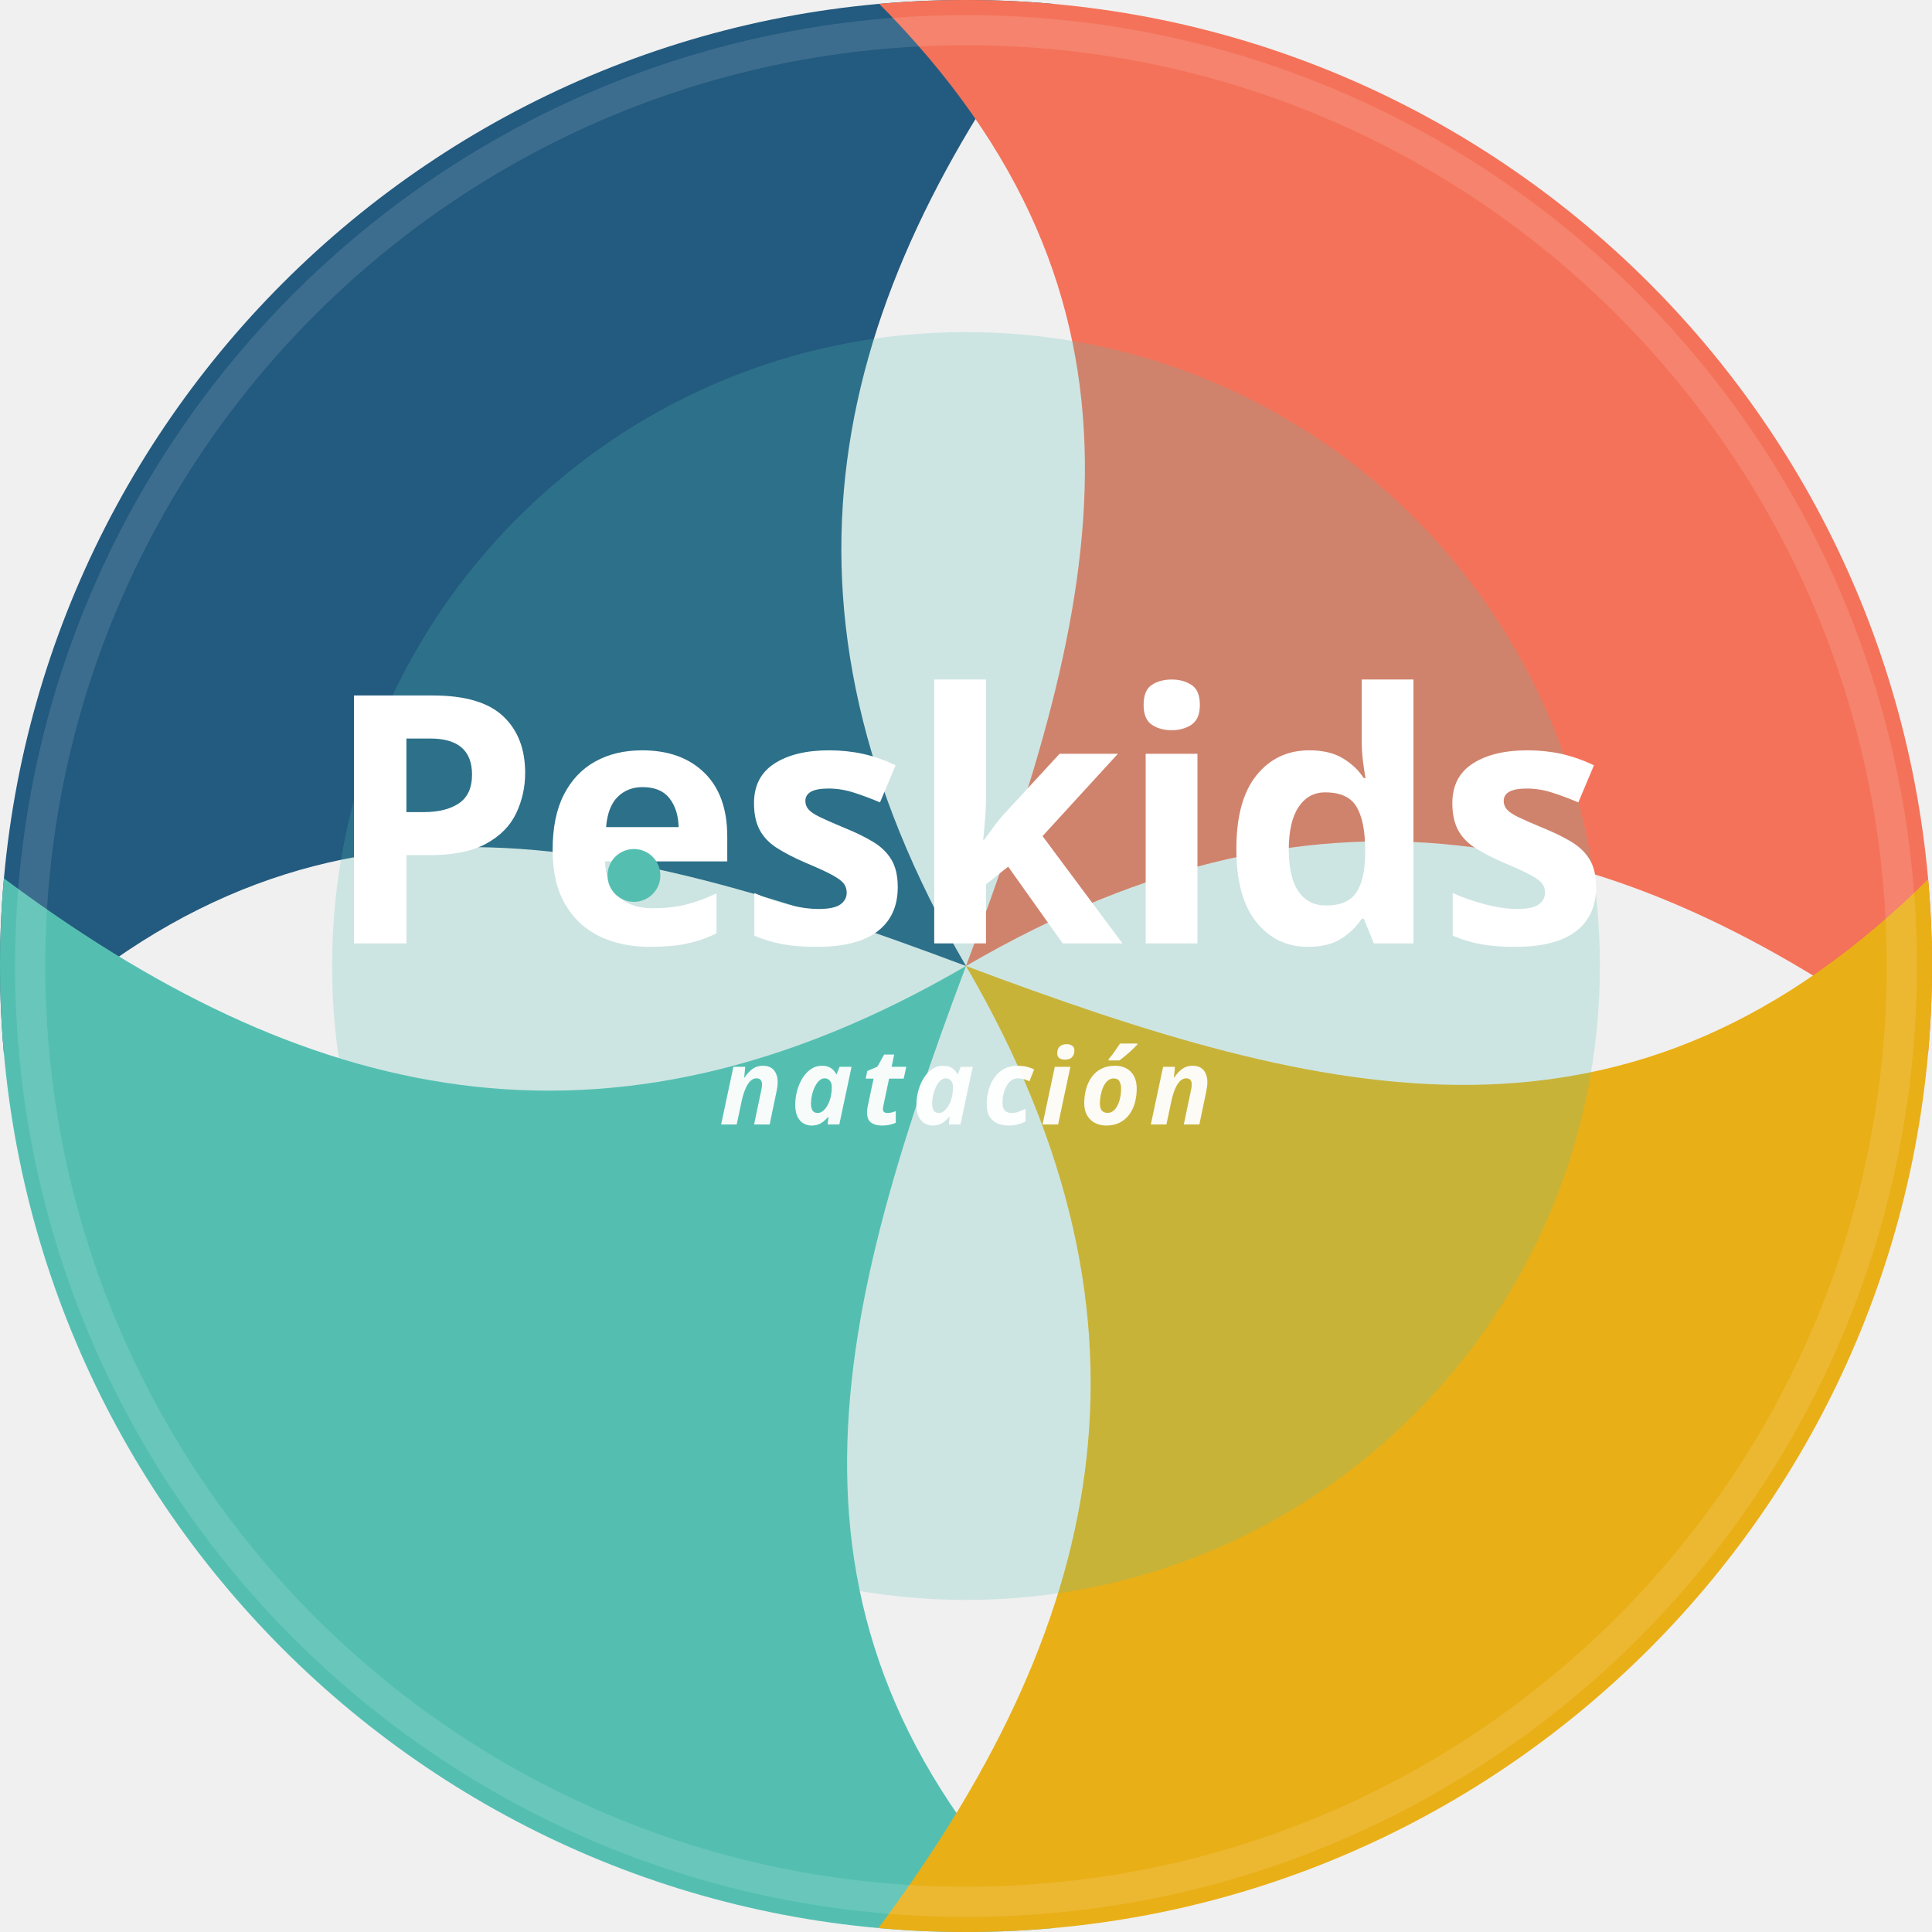
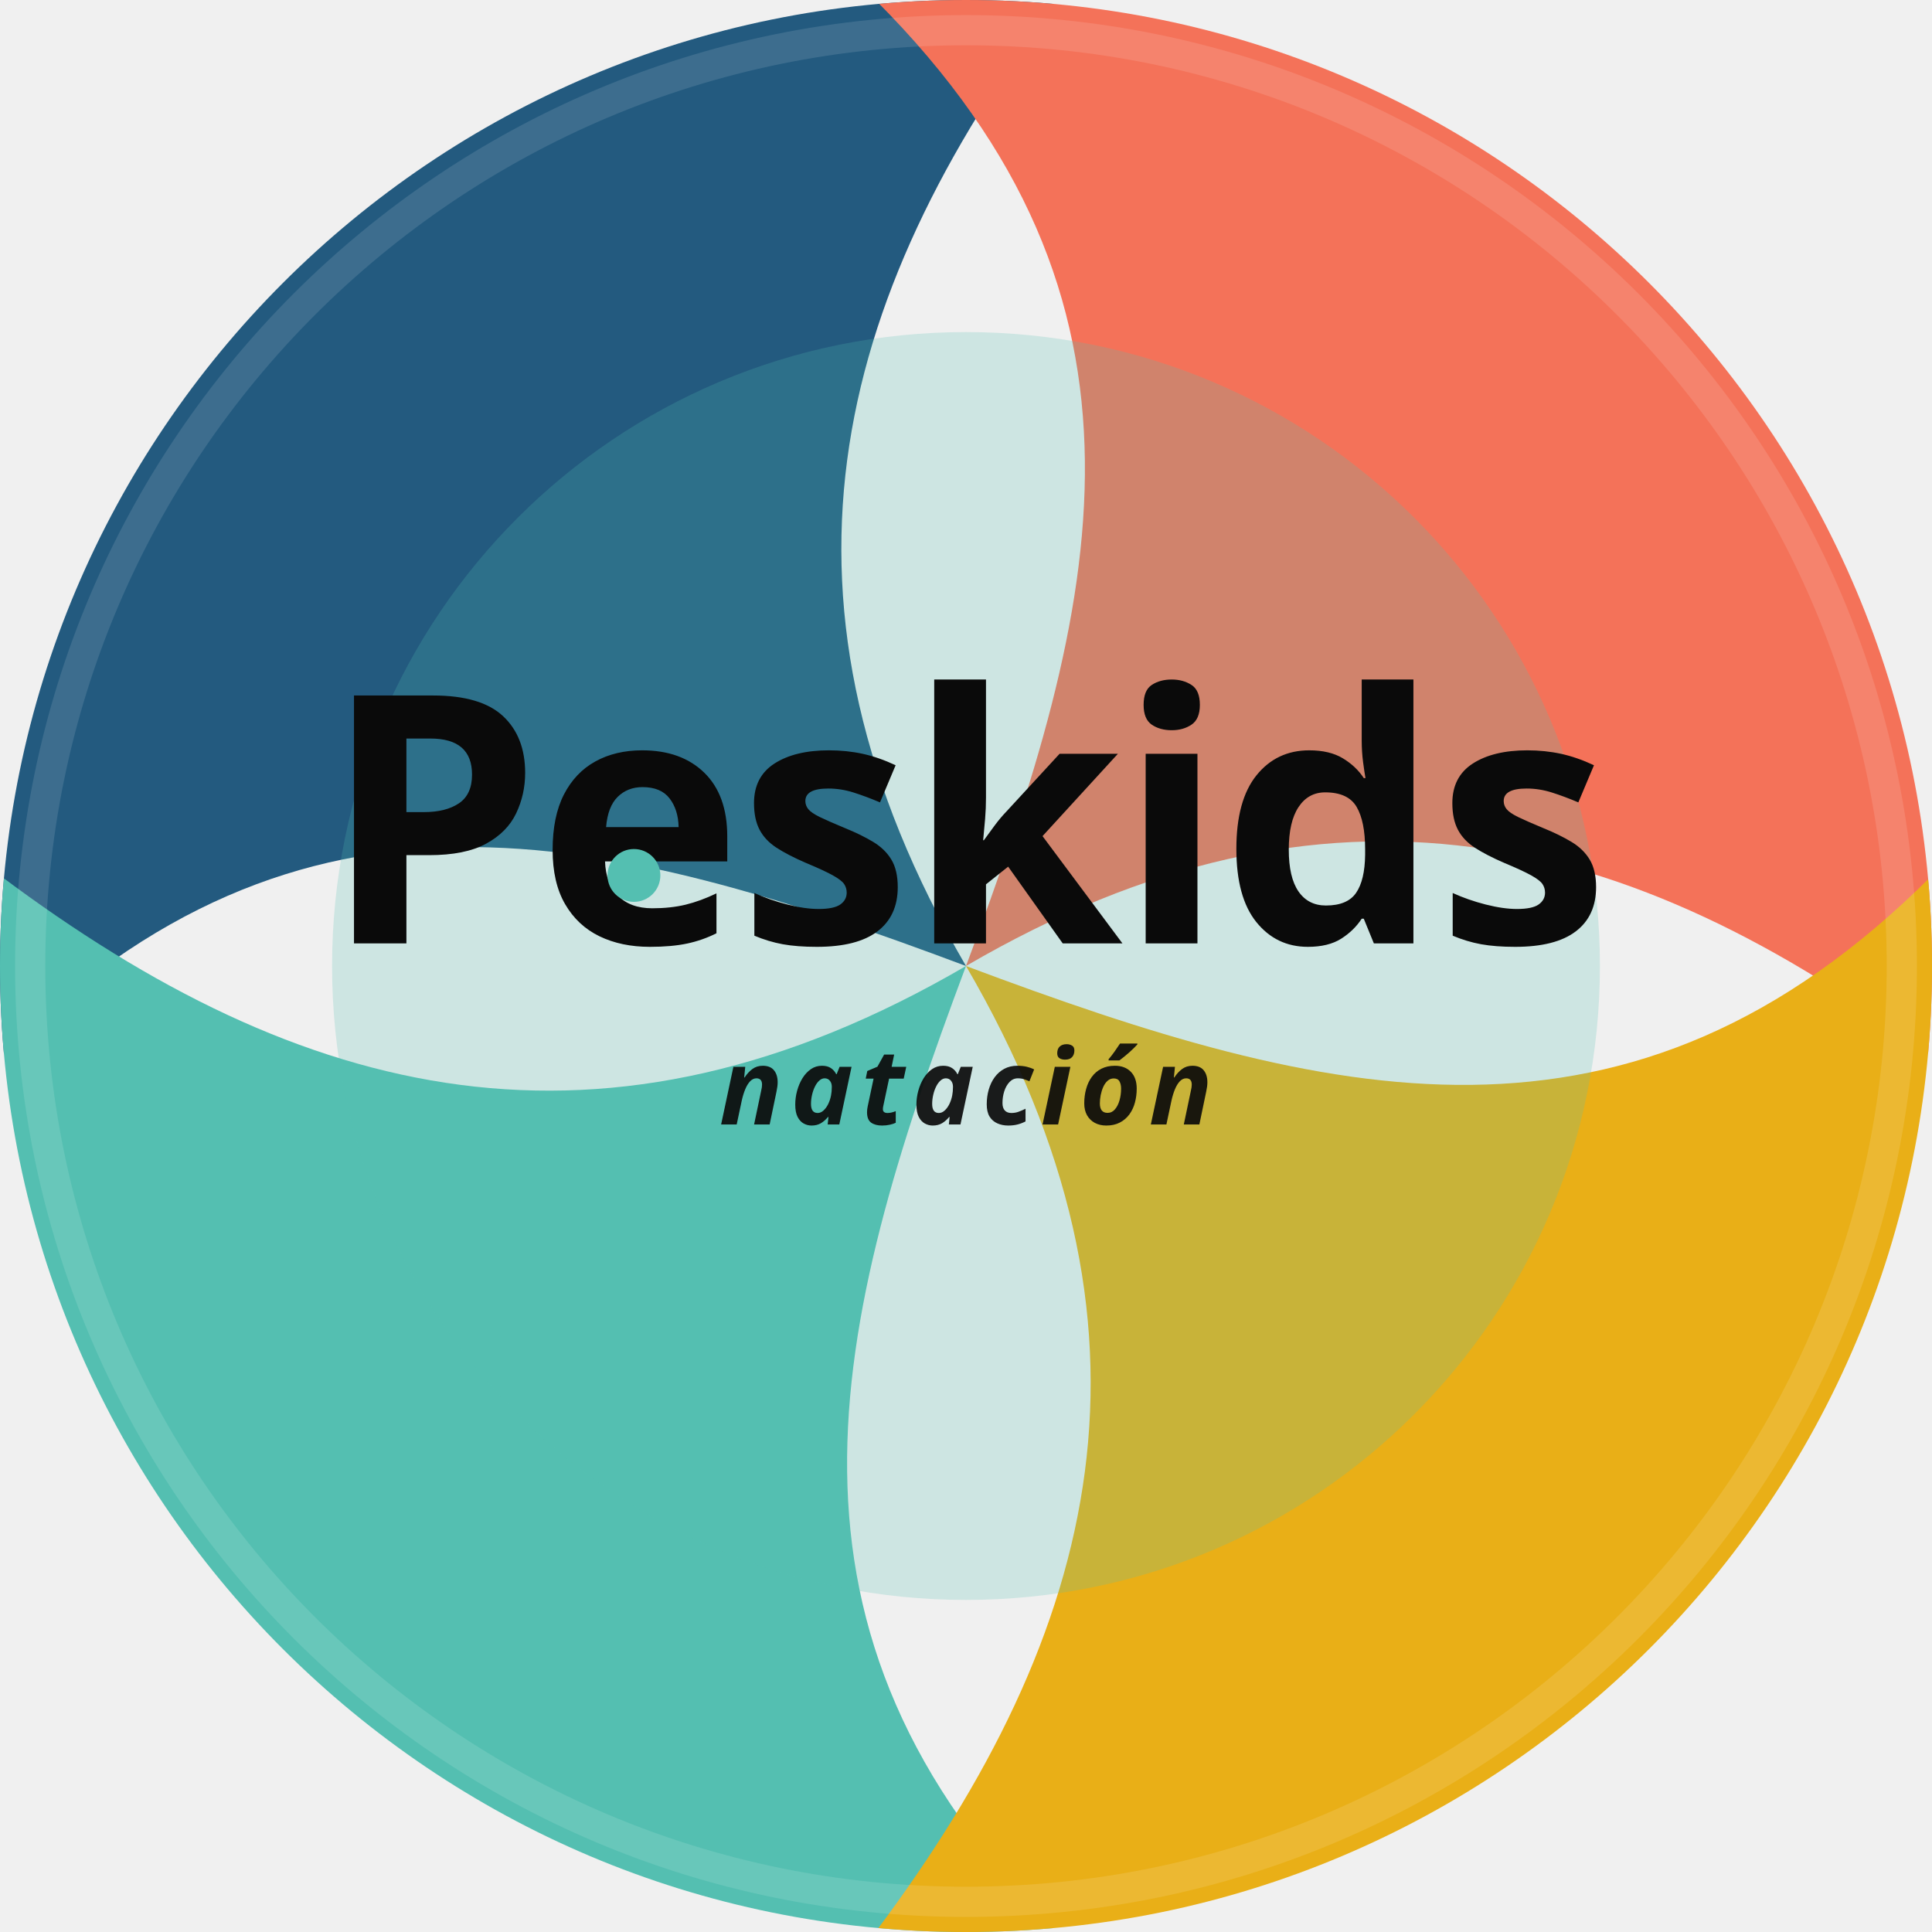
<svg xmlns="http://www.w3.org/2000/svg" viewBox="0 0 512 512" role="img" aria-label="Peskids natacion">
  <defs>
    <clipPath id="pk-circle">
      <circle cx="256" cy="256" r="256" />
    </clipPath>
  </defs>
  <g clip-path="url(#pk-circle)">
    <path fill="#235A7F" d="M0 0 H280 C220 80 200 160 256 256 C160 220 80 200 0 280 Z" />
    <path fill="#F47259" d="M512 0 V280 C432 220 352 200 256 256 C292 160 312 80 232 0 Z" />
    <path fill="#54BFB1" d="M0 512 V232 C80 292 160 312 256 256 C220 352 200 432 280 512 Z" />
    <path fill="#E9AF17" d="M512 512 H232 C292 432 312 352 256 256 C352 292 432 312 512 232 Z" />
    <circle cx="256" cy="256" r="168" fill="#54BFB1" opacity="0.22" />
  </g>
  <circle cx="256" cy="256" r="248" fill="none" stroke="#FFFFFF" stroke-opacity="0.12" stroke-width="8" />
-   <text x="256" y="250" text-anchor="middle" font-family="Nunito, Varela Round, Arial Rounded MT Bold, system-ui, sans-serif" font-size="92" font-weight="800" fill="#FFFFFF" letter-spacing="-1">Peskids</text>
+   <text x="256" y="250" text-anchor="middle" font-family="Nunito, Varela Round, Arial Rounded MT Bold, system-ui, sans-serif" font-size="92" font-weight="800" fill="#0A0A0A" letter-spacing="-1">Peskids</text>
  <circle cx="168" cy="232" r="7" fill="#54BFB1" />
-   <text x="256" y="298" text-anchor="middle" font-family="Nunito, system-ui, sans-serif" font-size="28" font-weight="600" font-style="italic" fill="#FFFFFF" opacity="0.95" letter-spacing="2">natación</text>
+   <text x="256" y="298" text-anchor="middle" font-family="Nunito, system-ui, sans-serif" font-size="28" font-weight="600" font-style="italic" fill="#0A0A0A" opacity="0.92" letter-spacing="2">natación</text>
</svg>
